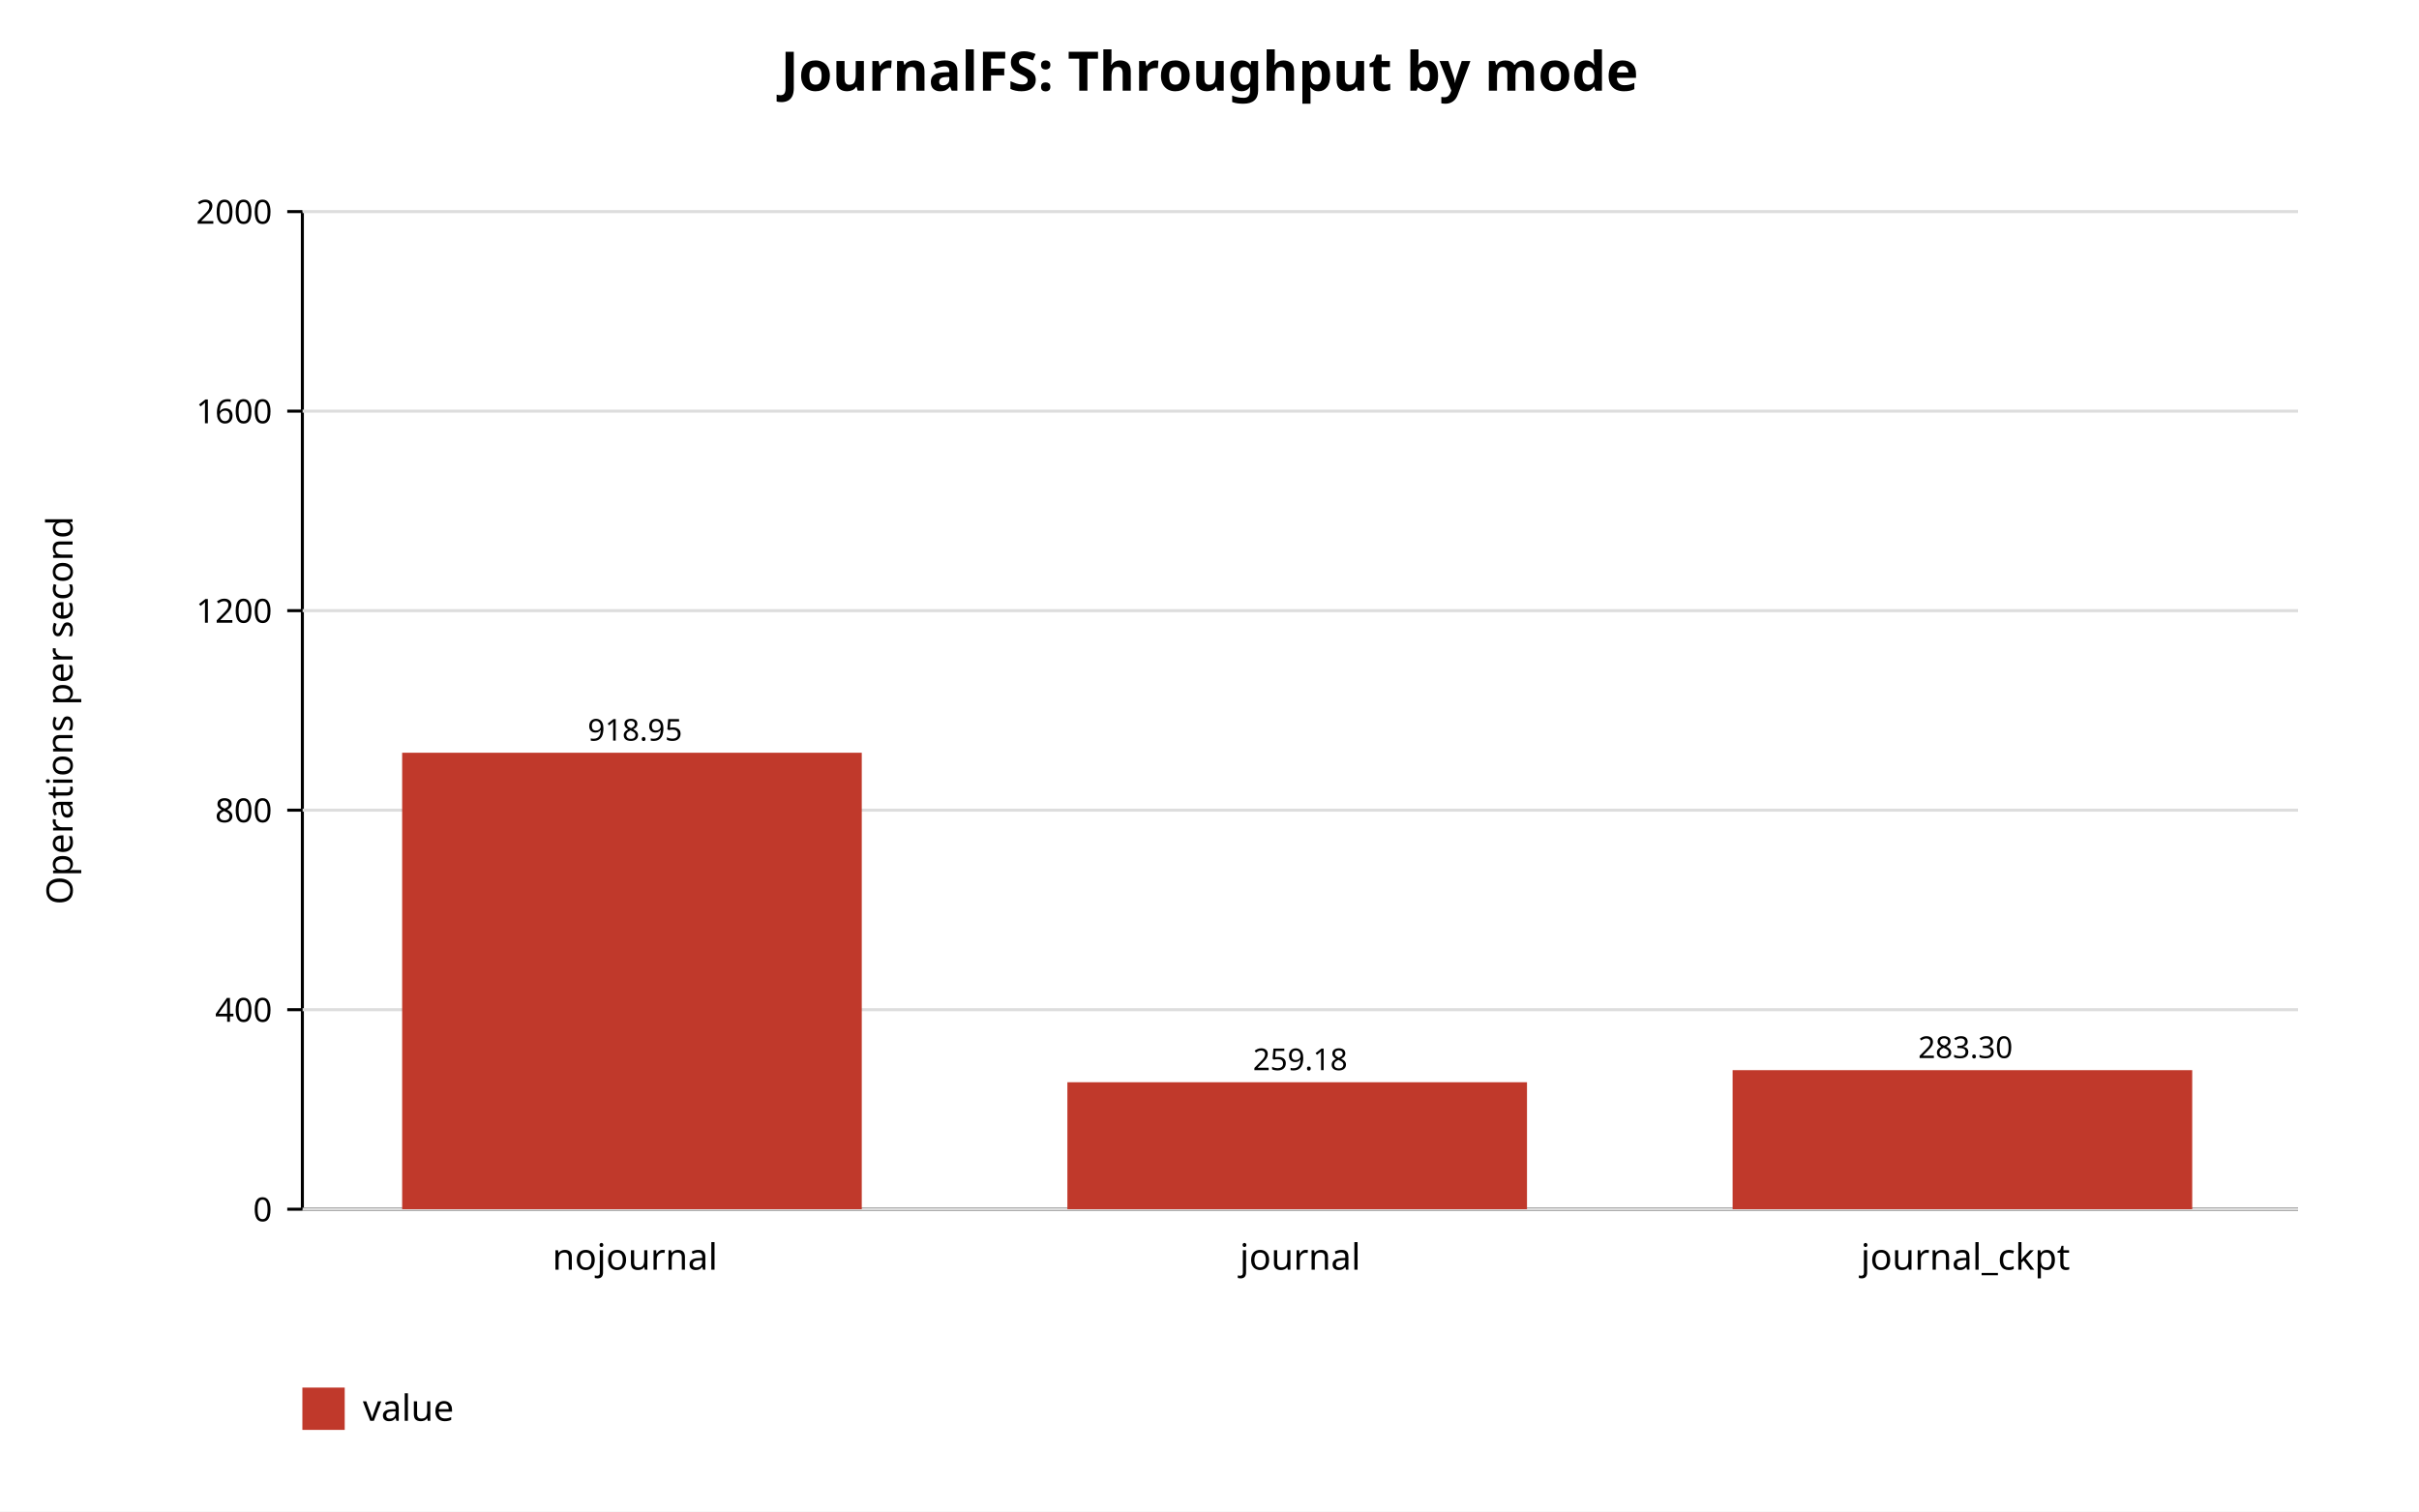
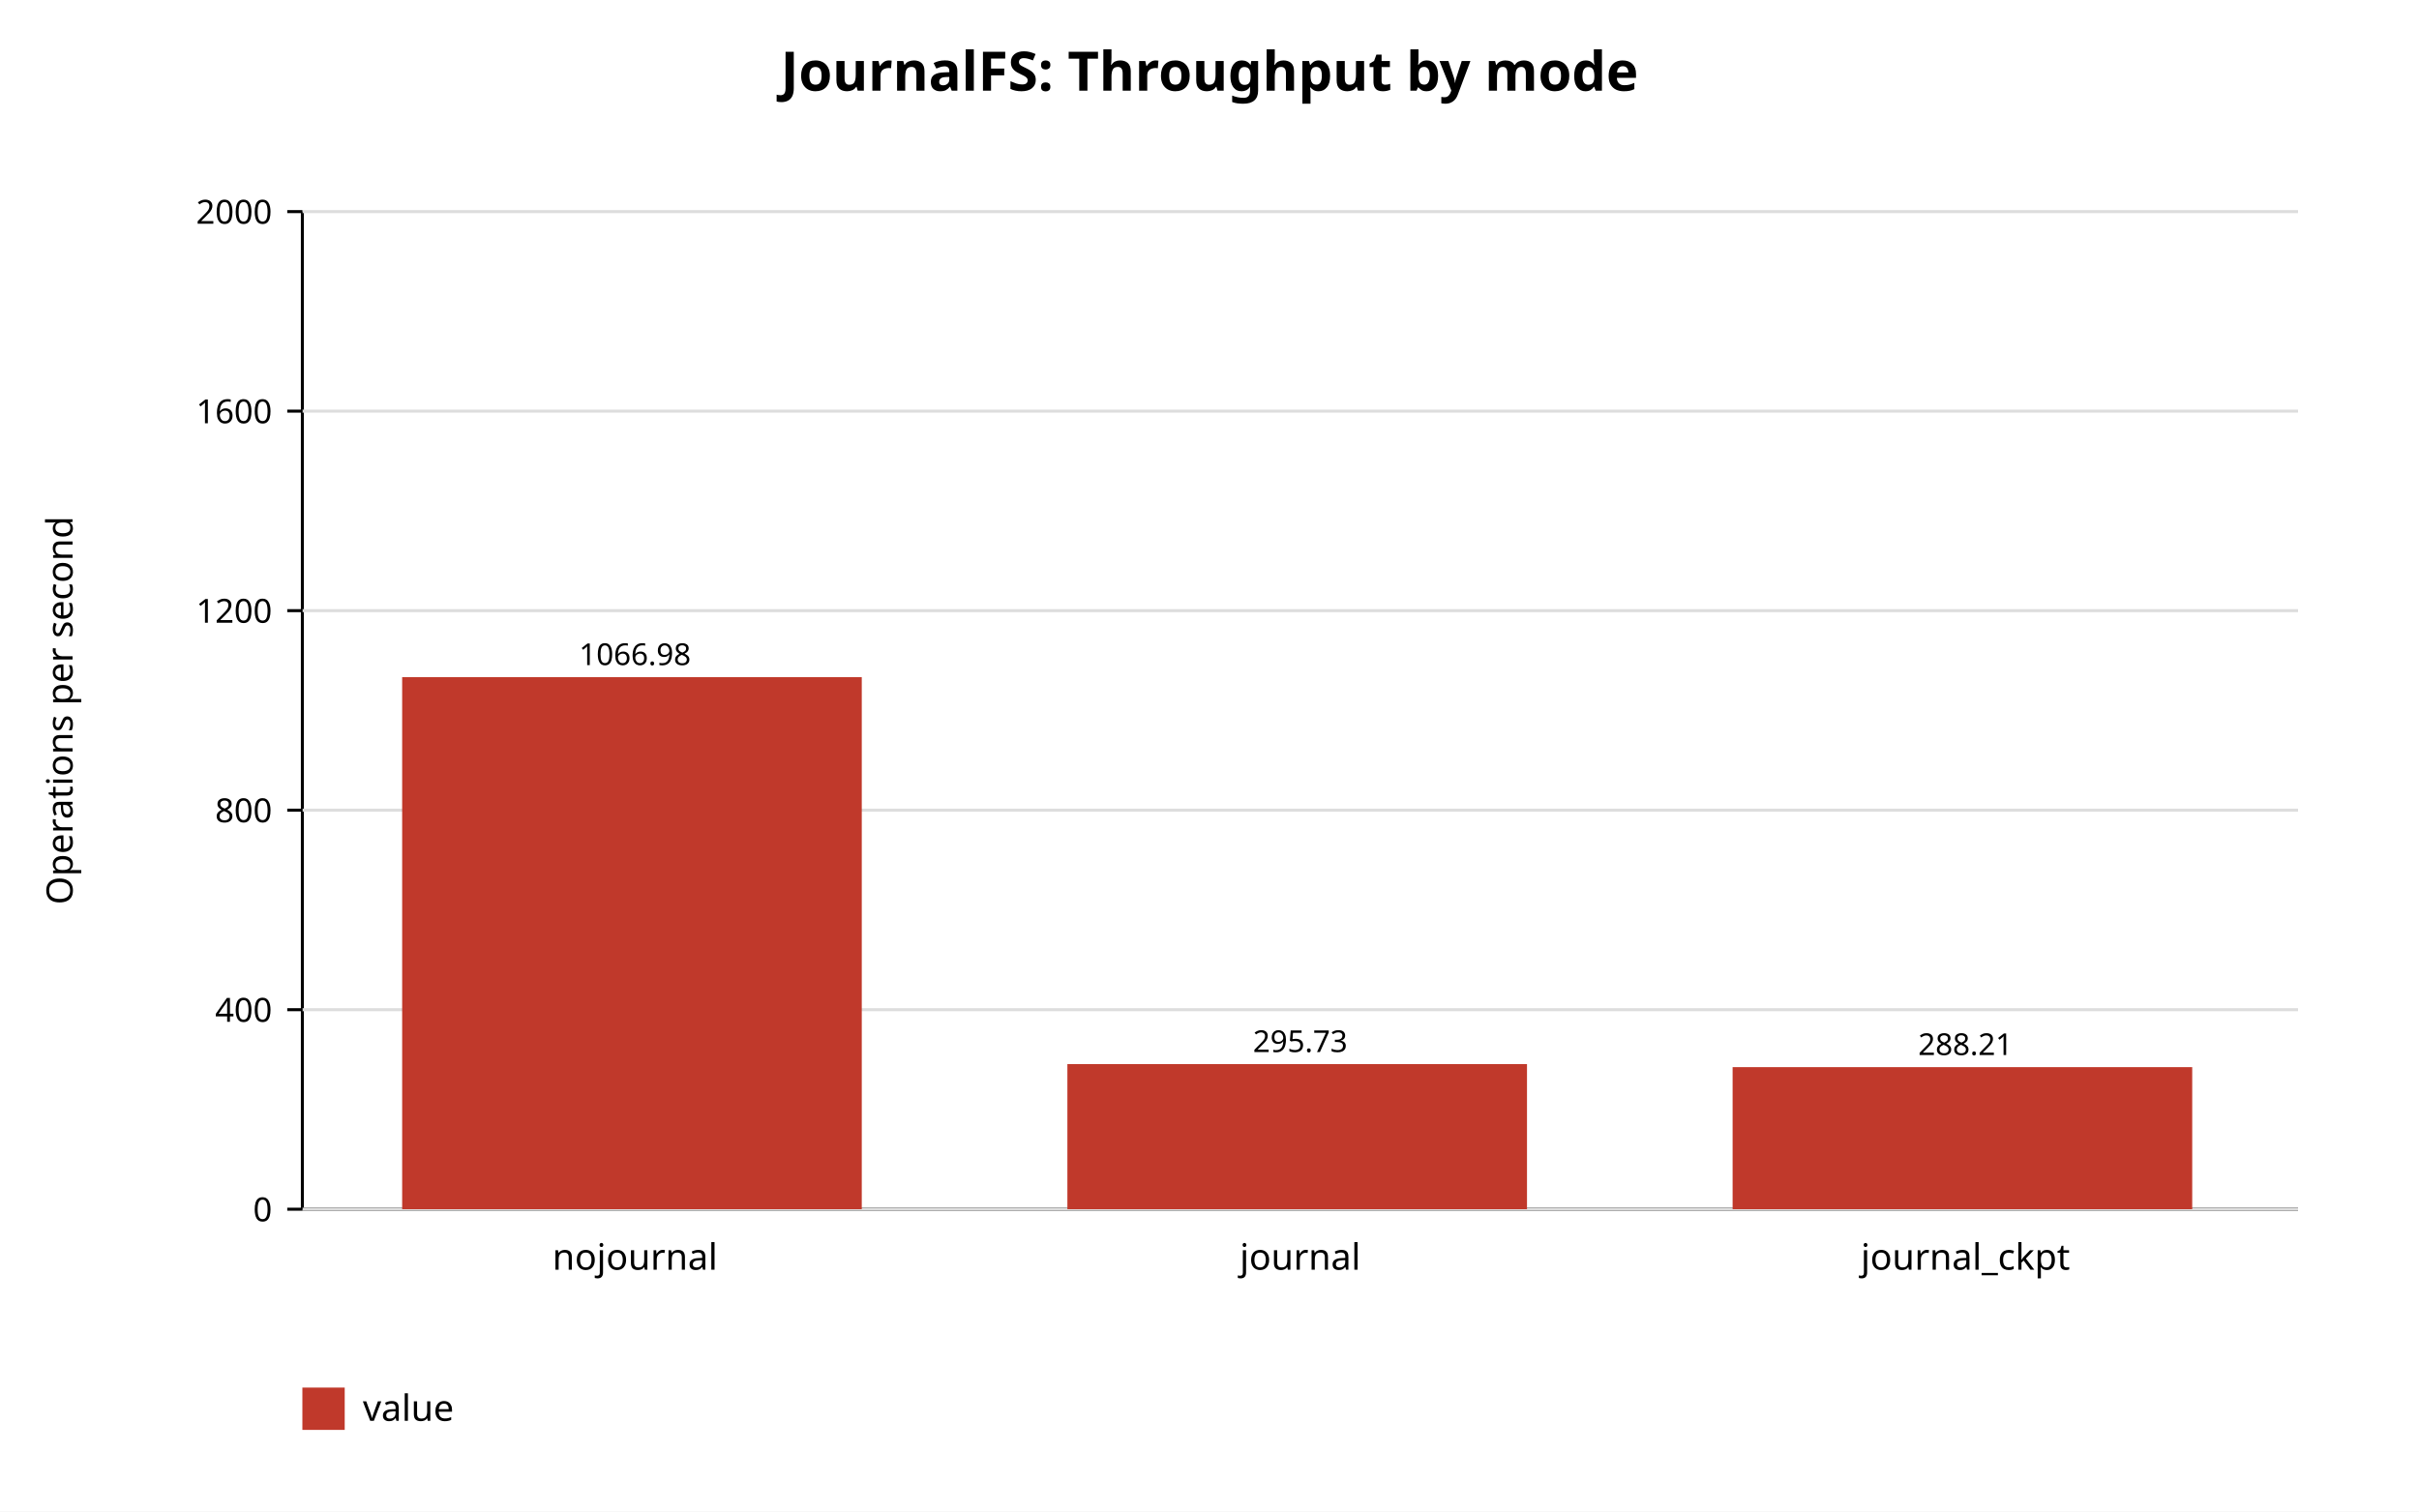
<svg xmlns="http://www.w3.org/2000/svg" width="800" height="500" font-family="sans-serif">
  <rect width="800" height="500" fill="white" />
  <text x="400" y="30" text-anchor="middle" font-size="18" font-weight="bold">JournalFS: Throughput by mode</text>
  <line x1="100" y1="70" x2="100" y2="400" stroke="black" />
  <line x1="100" y1="400" x2="760" y2="400" stroke="black" />
  <line x1="100" y1="400" x2="760" y2="400" stroke="#dddddd" />
  <line x1="95" y1="400" x2="100" y2="400" stroke="black" />
  <text x="90" y="404" text-anchor="end" font-size="11">0</text>
  <line x1="100" y1="334" x2="760" y2="334" stroke="#dddddd" />
  <line x1="95" y1="334" x2="100" y2="334" stroke="black" />
  <text x="90" y="338" text-anchor="end" font-size="11">400</text>
  <line x1="100" y1="268" x2="760" y2="268" stroke="#dddddd" />
  <line x1="95" y1="268" x2="100" y2="268" stroke="black" />
  <text x="90" y="272" text-anchor="end" font-size="11">800</text>
  <line x1="100" y1="202" x2="760" y2="202" stroke="#dddddd" />
  <line x1="95" y1="202" x2="100" y2="202" stroke="black" />
  <text x="90" y="206" text-anchor="end" font-size="11">1200</text>
  <line x1="100" y1="136" x2="760" y2="136" stroke="#dddddd" />
  <line x1="95" y1="136" x2="100" y2="136" stroke="black" />
  <text x="90" y="140" text-anchor="end" font-size="11">1600</text>
  <line x1="100" y1="70" x2="760" y2="70" stroke="#dddddd" />
  <line x1="95" y1="70" x2="100" y2="70" stroke="black" />
  <text x="90" y="74" text-anchor="end" font-size="11">2000</text>
  <text x="24" y="235" text-anchor="middle" font-size="12" transform="rotate(-90 24 235)">Operations per second</text>
-   <rect x="133" y="249" width="152" height="151" fill="#c0392b" />
-   <text x="210" y="245" text-anchor="middle" font-size="10">918.95</text>
+   <rect x="133" y="224" width="152" height="176" fill="#c0392b" />
+   <text x="210" y="220" text-anchor="middle" font-size="10">1066.98</text>
  <text x="210" y="420" text-anchor="middle" font-size="12">nojournal</text>
-   <rect x="353" y="358" width="152" height="42" fill="#c0392b" />
-   <text x="430" y="354" text-anchor="middle" font-size="10">259.18</text>
+   <rect x="353" y="352" width="152" height="48" fill="#c0392b" />
+   <text x="430" y="348" text-anchor="middle" font-size="10">295.73</text>
  <text x="430" y="420" text-anchor="middle" font-size="12">journal</text>
-   <rect x="573" y="354" width="152" height="46" fill="#c0392b" />
-   <text x="650" y="350" text-anchor="middle" font-size="10">283.30</text>
+   <rect x="573" y="353" width="152" height="47" fill="#c0392b" />
+   <text x="650" y="349" text-anchor="middle" font-size="10">288.21</text>
  <text x="650" y="420" text-anchor="middle" font-size="12">journal_ckpt</text>
  <rect x="100" y="459" width="14" height="14" fill="#c0392b" />
  <text x="120" y="470" font-size="12">value</text>
</svg>
